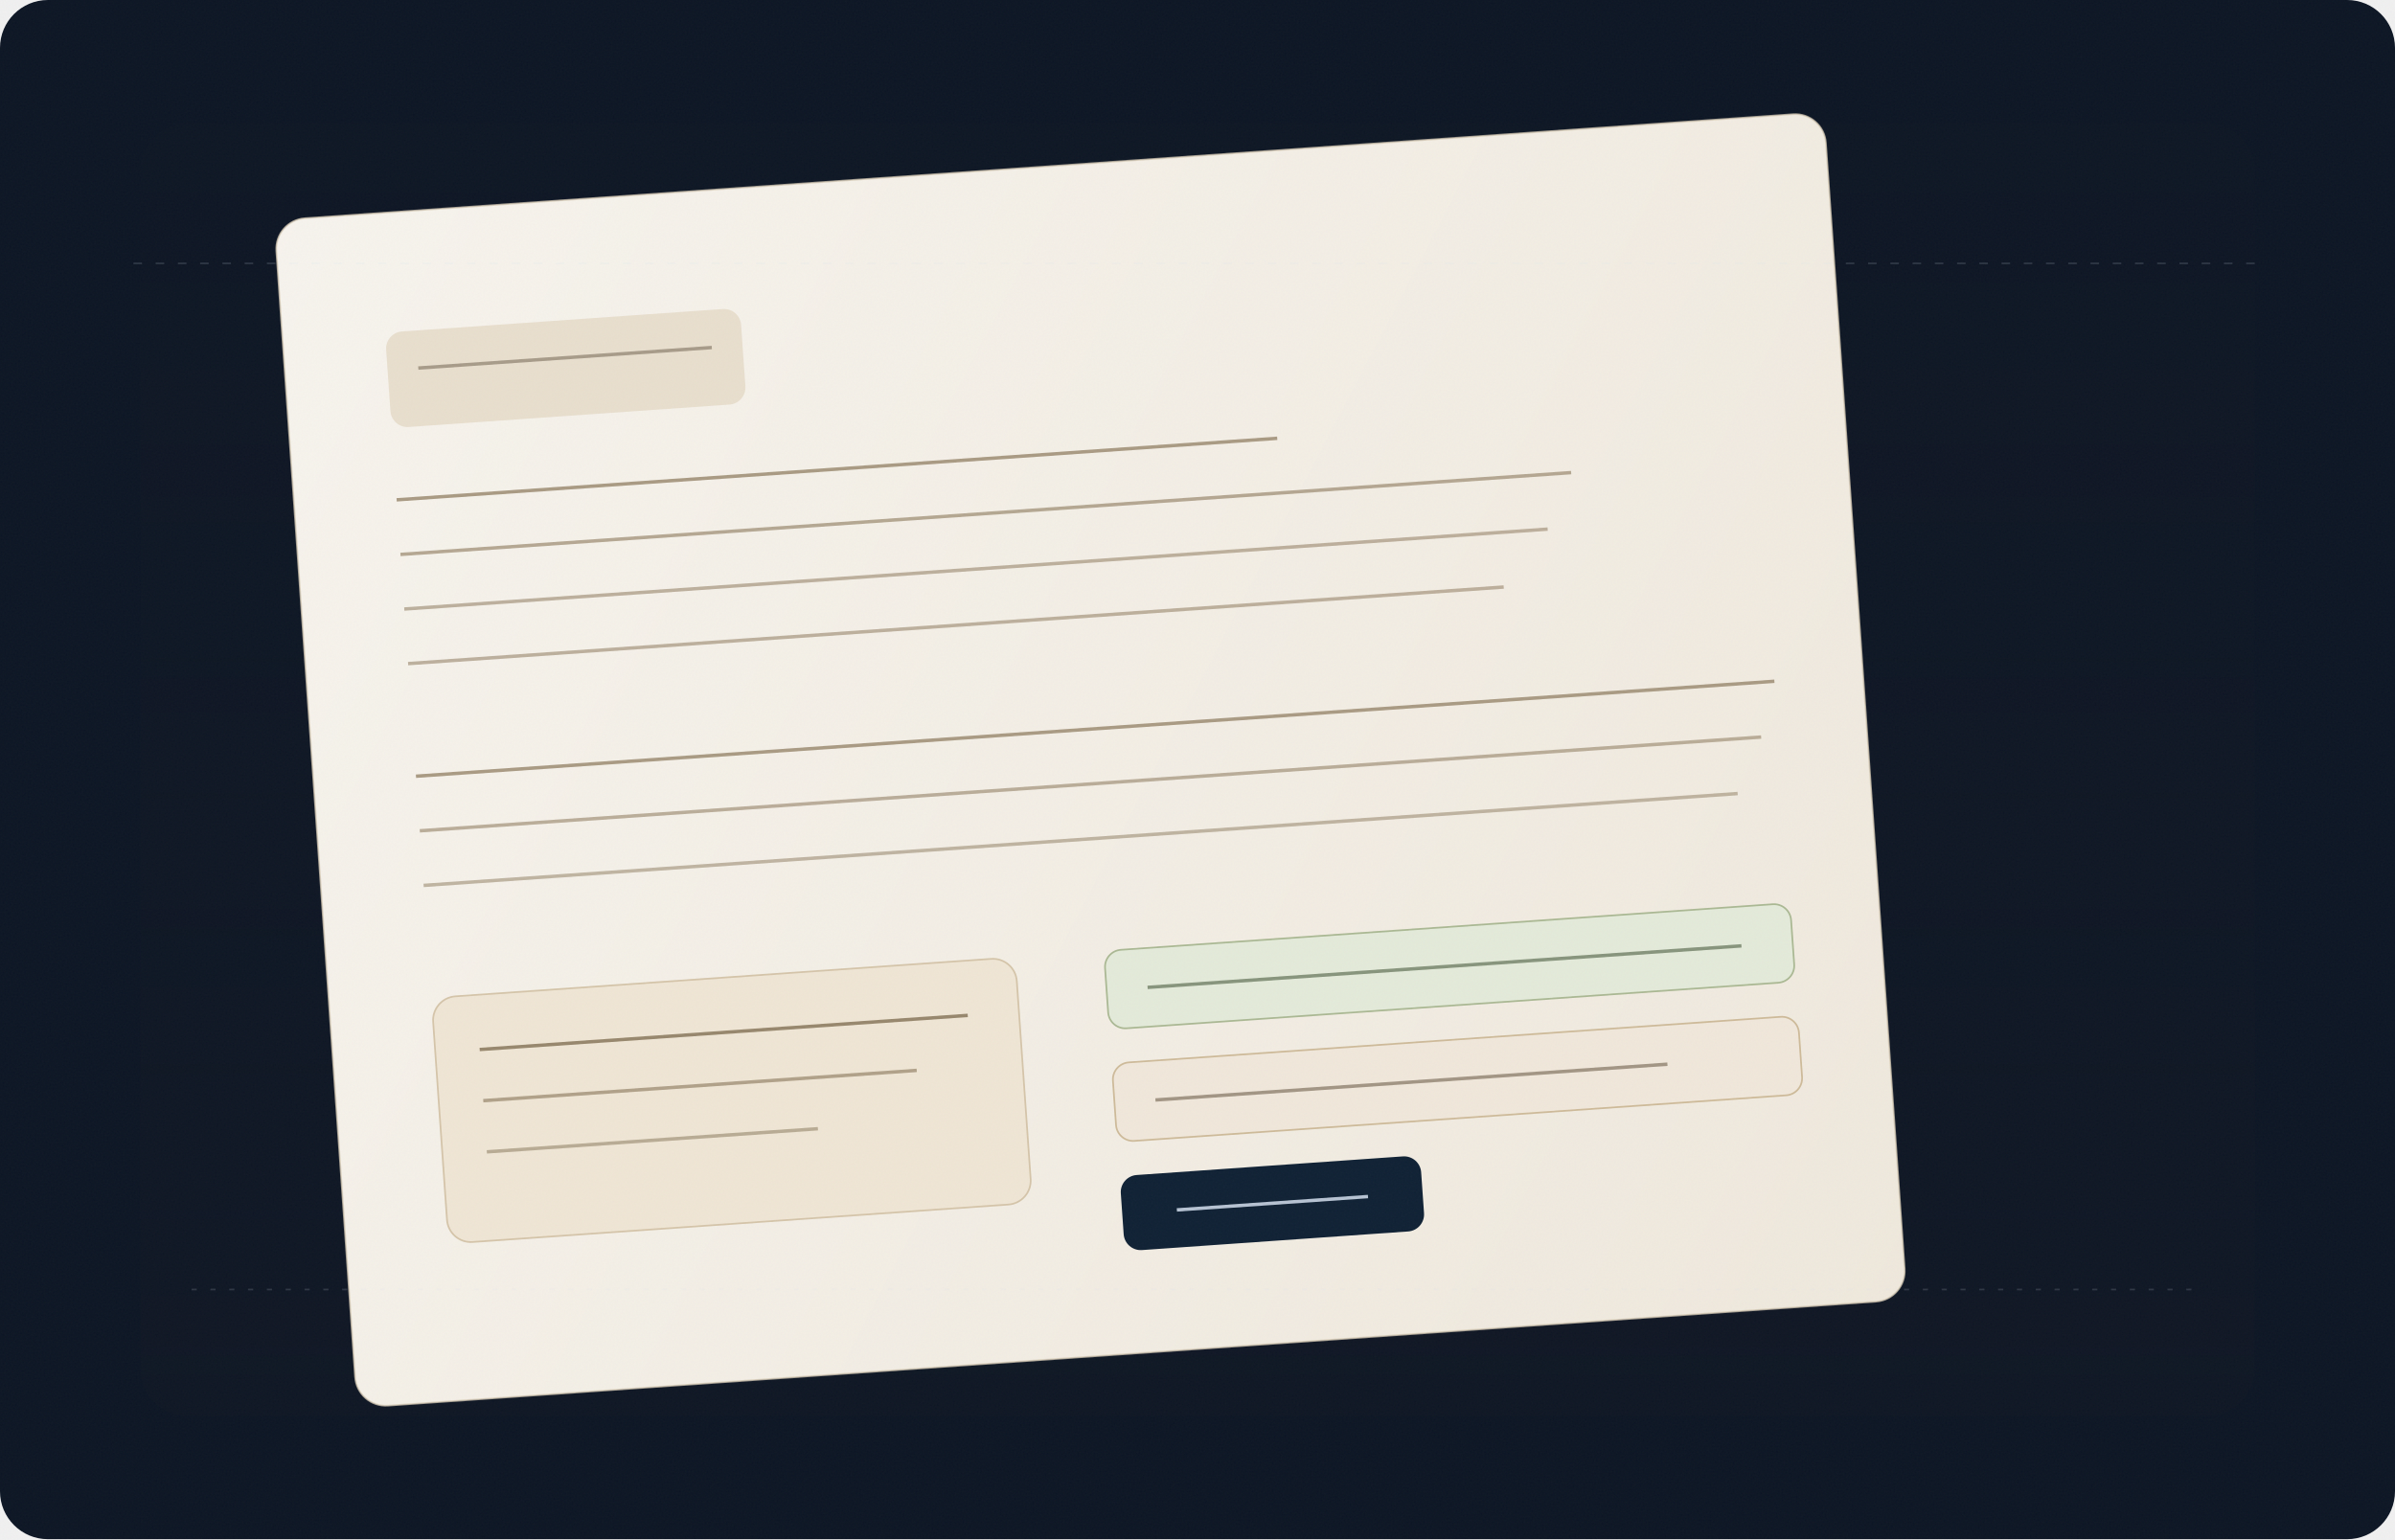
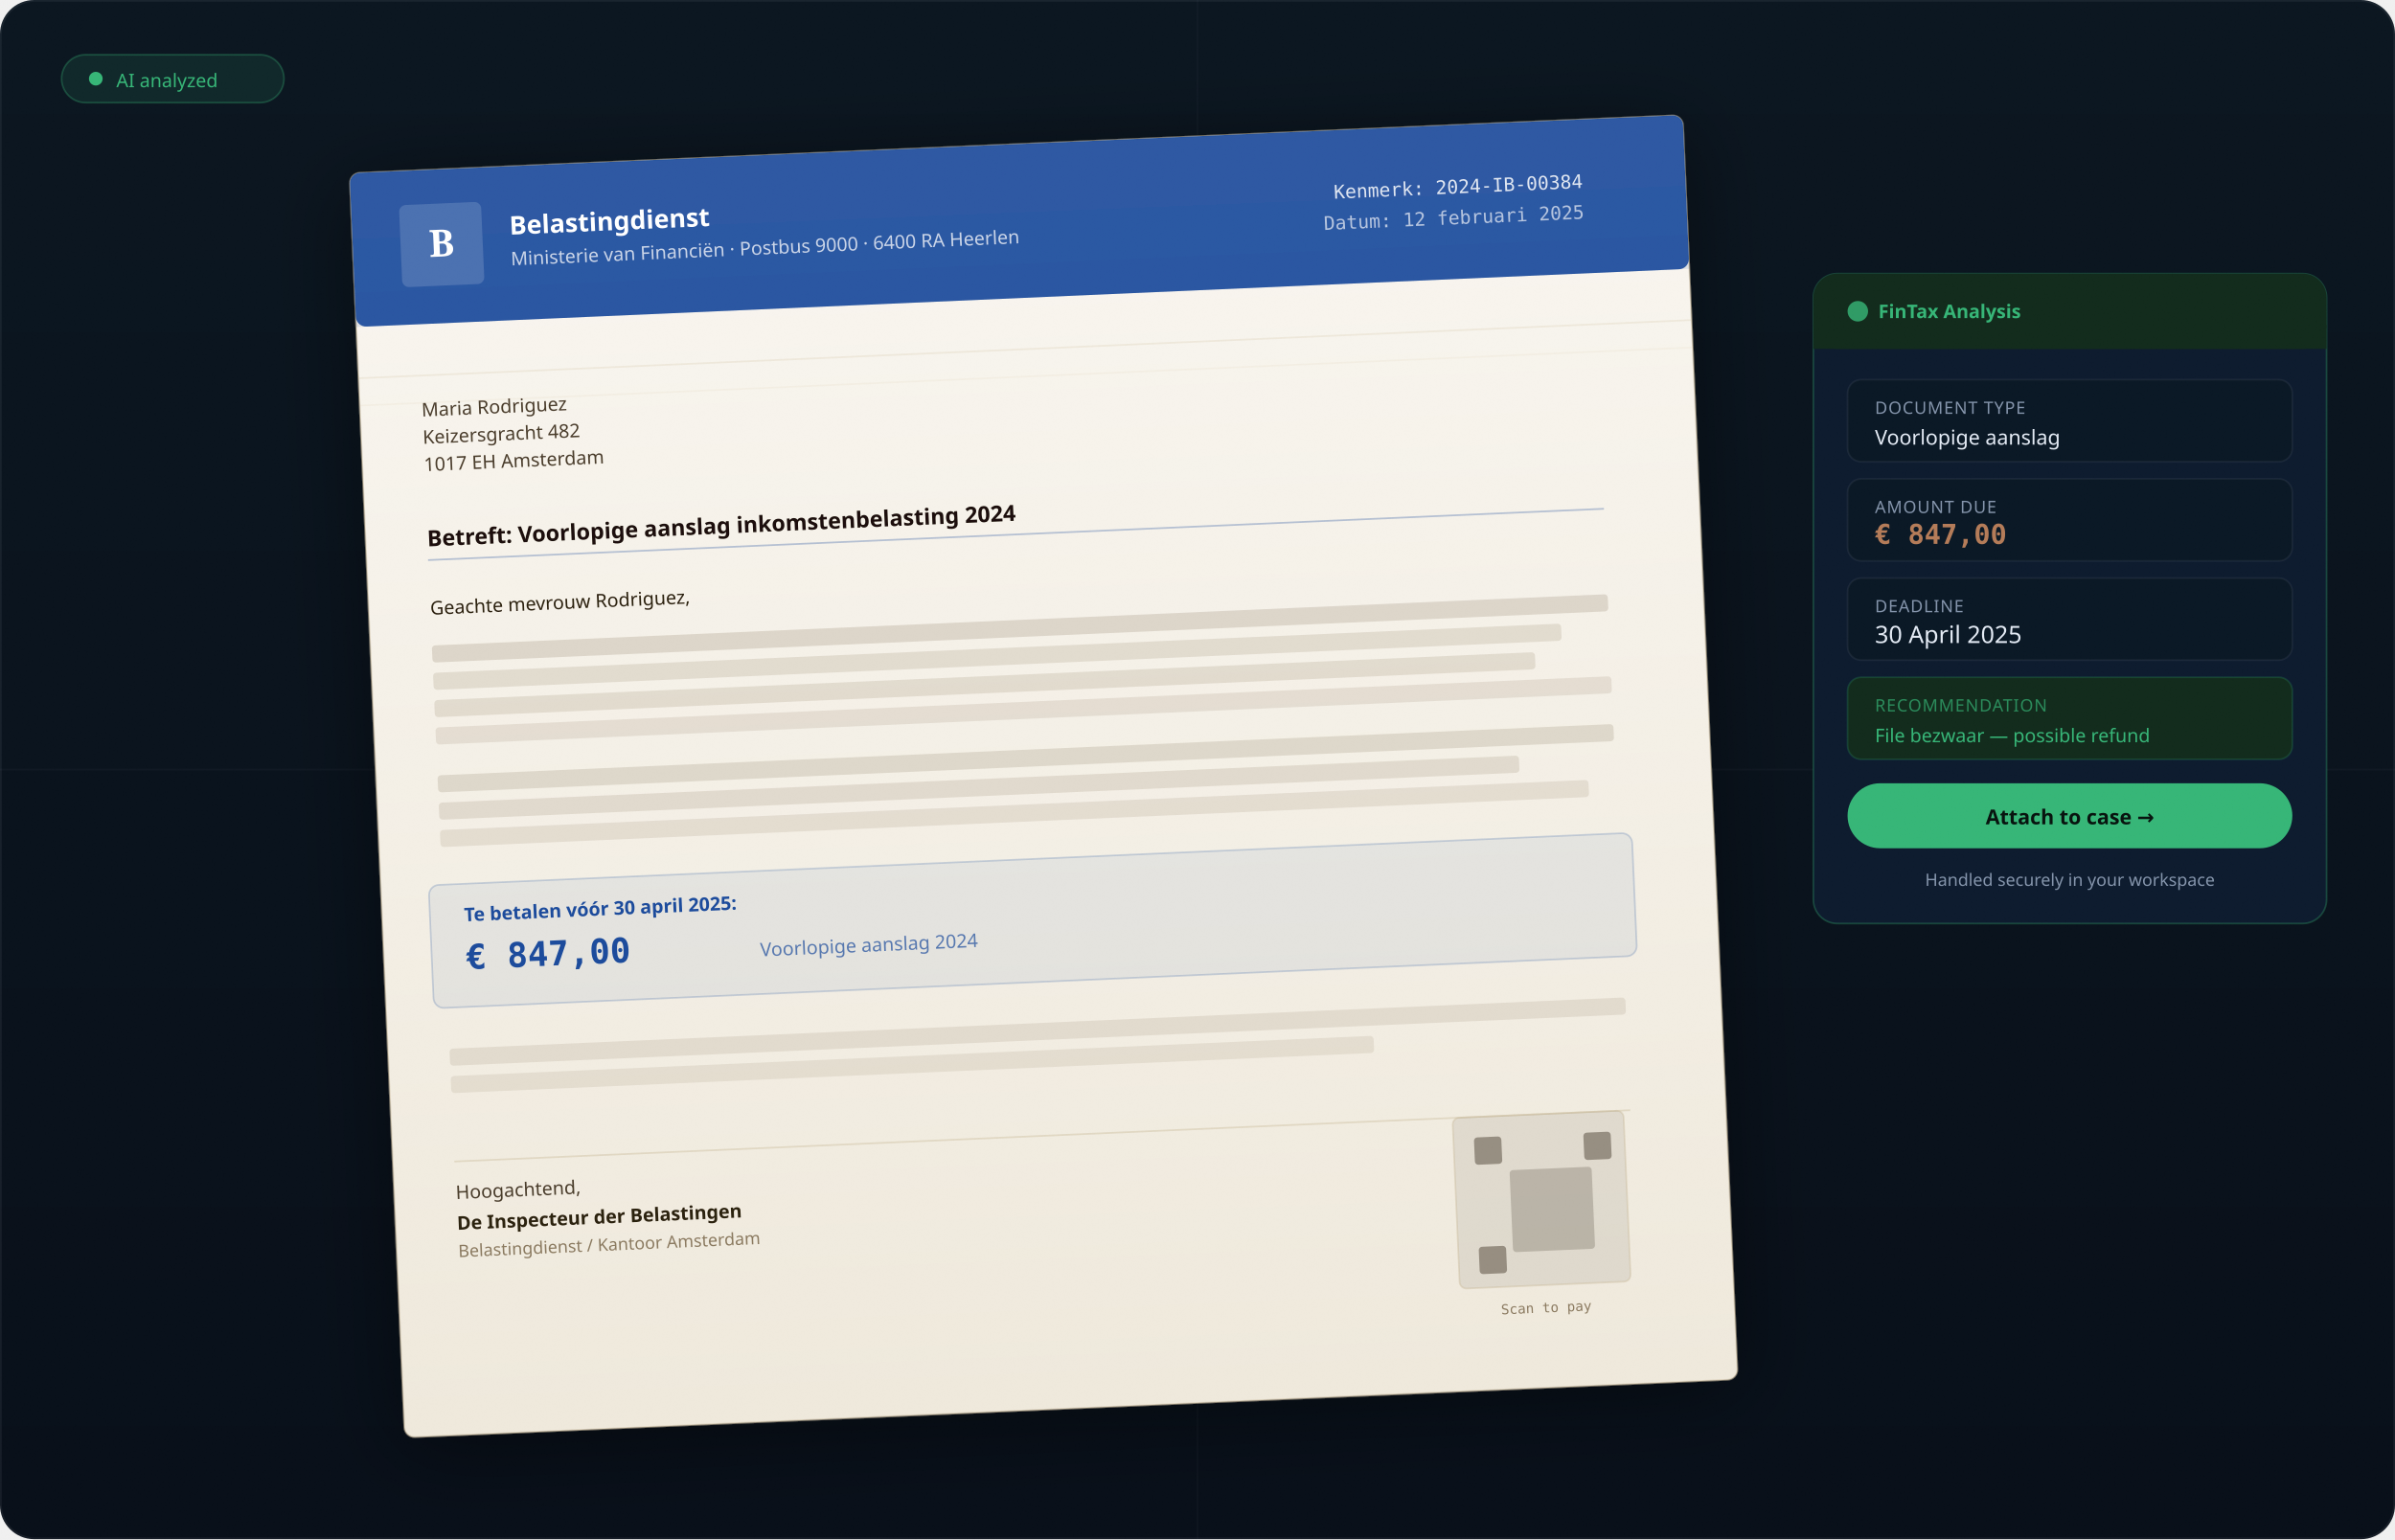
<svg xmlns="http://www.w3.org/2000/svg" width="1400" height="900" viewBox="0 0 1400 900" fill="none">
  <defs>
-     <linearGradient id="paper" x1="112" y1="92" x2="1246" y2="790" gradientUnits="userSpaceOnUse">
-       <stop stop-color="#F7F4EE" />
-       <stop offset="1" stop-color="#EEE7DA" />
+     <linearGradient id="paper-bg" x1="0" y1="0" x2="0" y2="1">
+       <stop offset="0%" stop-color="#F9F6F0" />
+       <stop offset="100%" stop-color="#EFE9DC" />
    </linearGradient>
-     <linearGradient id="shadow" x1="700" y1="90" x2="700" y2="812" gradientUnits="userSpaceOnUse">
-       <stop stop-color="#101724" stop-opacity="0.3" />
-       <stop offset="1" stop-color="#101724" stop-opacity="0.55" />
+     <linearGradient id="shell-dark" x1="0" y1="0" x2="0" y2="1">
+       <stop offset="0%" stop-color="#0B1620" />
+       <stop offset="100%" stop-color="#080F19" />
    </linearGradient>
-     <filter id="grain" x="-20%" y="-20%" width="140%" height="140%">
-       <feTurbulence type="fractalNoise" baseFrequency="0.95" numOctaves="2" stitchTiles="stitch" />
+     <filter id="paper-shadow">
+       <feDropShadow dx="0" dy="8" stdDeviation="24" flood-color="#000000" flood-opacity="0.45" />
+     </filter>
+     <filter id="grain">
+       <feTurbulence type="fractalNoise" baseFrequency="0.9" numOctaves="2" stitchTiles="stitch" />
      <feComponentTransfer>
-         <feFuncA type="table" tableValues="0 0.035" />
+         <feFuncA type="table" tableValues="0 0.03" />
      </feComponentTransfer>
    </filter>
  </defs>
-   <rect width="1400" height="900" rx="28" fill="#0C1524" />
-   <rect x="82" y="72" width="1236" height="756" rx="28" fill="url(#shadow)" />
-   <g transform="rotate(-4 700 450)">
-     <rect x="184" y="92" width="908" height="696" rx="18" fill="url(#paper)" />
-     <rect x="184" y="92" width="908" height="696" rx="18" stroke="#D8CCB7" stroke-opacity="0.75" />
-     <rect x="244" y="162" width="208" height="56" rx="10" fill="#E8DECD" />
-     <path d="M262 184H434" stroke="#716552" stroke-opacity="0.55" stroke-width="2" />
-     <path d="M244 260H760" stroke="#A99A83" stroke-width="2" />
-     <path d="M244 292H930" stroke="#A99A83" stroke-opacity="0.85" stroke-width="2" />
-     <path d="M244 324H914" stroke="#A99A83" stroke-opacity="0.75" stroke-width="2" />
-     <path d="M244 356H886" stroke="#A99A83" stroke-opacity="0.75" stroke-width="2" />
-     <path d="M244 422H1040" stroke="#A99A83" stroke-width="2" />
-     <path d="M244 454H1030" stroke="#A99A83" stroke-opacity="0.78" stroke-width="2" />
-     <path d="M244 486H1014" stroke="#A99A83" stroke-opacity="0.7" stroke-width="2" />
-     <rect x="244" y="552" width="342" height="144" rx="14" fill="#EFE5D4" stroke="#D4C4A9" />
-     <path d="M270 584H556" stroke="#97876D" stroke-width="2" />
-     <path d="M270 614H524" stroke="#97876D" stroke-opacity="0.72" stroke-width="2" />
-     <path d="M270 644H464" stroke="#97876D" stroke-opacity="0.62" stroke-width="2" />
-     <rect x="638" y="552" width="402" height="46" rx="10" fill="#E3EAD9" stroke="#AAB893" />
-     <path d="M662 575H1010" stroke="#4A5B3E" stroke-opacity="0.6" stroke-width="2" />
-     <rect x="638" y="618" width="402" height="46" rx="10" fill="#F0E7DA" stroke="#CDBA99" />
-     <path d="M662 641H962" stroke="#6E604B" stroke-opacity="0.6" stroke-width="2" />
-     <rect x="638" y="684" width="176" height="44" rx="10" fill="#0F2134" />
-     <path d="M670 706H782" stroke="#DAE5F5" stroke-opacity="0.82" stroke-width="2" />
+   <rect width="1400" height="900" rx="20" fill="url(#shell-dark)" />
+   <rect x="0.5" y="0.5" width="1399" height="899" rx="20" fill="none" stroke="#D9E3F0" stroke-opacity="0.07" />
+   <line x1="0" y1="450" x2="1400" y2="450" stroke="#D9E3F0" stroke-opacity="0.03" />
+   <line x1="700" y1="0" x2="700" y2="900" stroke="#D9E3F0" stroke-opacity="0.03" />
+   <rect x="36" y="32" width="130" height="28" rx="14" fill="#36B677" fill-opacity="0.12" stroke="#36B677" stroke-opacity="0.3" />
+   <circle cx="56" cy="46" r="4" fill="#36B677" />
+   <text x="68" y="51" font-family="IBM Plex Sans, sans-serif" font-size="11" fill="#36B677" font-weight="500">AI analyzed</text>
+   <g transform="rotate(-2.5, 700, 450)" filter="url(#paper-shadow)">
+     <rect x="220" y="80" width="780" height="740" rx="6" fill="url(#paper-bg)" />
+     <rect x="220" y="80" width="780" height="740" rx="6" fill="none" stroke="#C8B99A" stroke-opacity="0.5" />
+     <line x1="220" y1="200" x2="1000" y2="200" stroke="#D4C4A4" stroke-opacity="0.25" />
+     <line x1="220" y1="216" x2="1000" y2="216" stroke="#D4C4A4" stroke-opacity="0.12" />
+     <rect x="220" y="80" width="780" height="90" rx="6" fill="#1C4B9C" fill-opacity="0.92" />
+     <rect x="220" y="150" width="780" height="20" rx="0" fill="#1C4B9C" fill-opacity="0.12" />
+     <rect x="248" y="100" width="48" height="48" rx="4" fill="#FFFFFF" fill-opacity="0.15" />
+     <text x="272" y="131" font-family="Georgia, serif" font-size="22" fill="#FFFFFF" text-anchor="middle" font-weight="700">B</text>
+     <text x="312" y="120" font-family="IBM Plex Sans, sans-serif" font-size="15" fill="#FFFFFF" font-weight="600">Belastingdienst</text>
+     <text x="312" y="138" font-family="IBM Plex Sans, sans-serif" font-size="11" fill="#FFFFFF" fill-opacity="0.75">Ministerie van Financiën · Postbus 9000 · 6400 RA Heerlen</text>
+     <text x="940" y="120" font-family="IBM Plex Mono, monospace" font-size="11" fill="#FFFFFF" fill-opacity="0.85" text-anchor="end">Kenmerk: 2024-IB-00384</text>
+     <text x="940" y="138" font-family="IBM Plex Mono, monospace" font-size="11" fill="#FFFFFF" fill-opacity="0.65" text-anchor="end">Datum: 12 februari 2025</text>
+     <text x="256" y="224" font-family="IBM Plex Sans, sans-serif" font-size="11" fill="#4A3C2C">Maria Rodriguez</text>
+     <text x="256" y="240" font-family="IBM Plex Sans, sans-serif" font-size="11" fill="#4A3C2C">Keizersgracht 482</text>
+     <text x="256" y="256" font-family="IBM Plex Sans, sans-serif" font-size="11" fill="#4A3C2C">1017 EH Amsterdam</text>
+     <text x="256" y="300" font-family="IBM Plex Sans, sans-serif" font-size="13" fill="#1A1008" font-weight="700">Betreft: Voorlopige aanslag inkomstenbelasting 2024</text>
+     <line x1="256" y1="308" x2="944" y2="308" stroke="#1C4B9C" stroke-opacity="0.3" stroke-width="1" />
+     <text x="256" y="340" font-family="IBM Plex Sans, sans-serif" font-size="11" fill="#2C2010">Geachte mevrouw Rodriguez,</text>
+     <rect x="256" y="358" width="688" height="10" rx="2" fill="#8B7A60" fill-opacity="0.22" />
+     <rect x="256" y="374" width="660" height="10" rx="2" fill="#8B7A60" fill-opacity="0.18" />
+     <rect x="256" y="390" width="644" height="10" rx="2" fill="#8B7A60" fill-opacity="0.18" />
+     <rect x="256" y="406" width="688" height="10" rx="2" fill="#8B7A60" fill-opacity="0.16" />
+     <rect x="256" y="434" width="688" height="10" rx="2" fill="#8B7A60" fill-opacity="0.20" />
+     <rect x="256" y="450" width="632" height="10" rx="2" fill="#8B7A60" fill-opacity="0.18" />
+     <rect x="256" y="466" width="672" height="10" rx="2" fill="#8B7A60" fill-opacity="0.16" />
+     <rect x="248" y="498" width="704" height="72" rx="6" fill="#1C4B9C" fill-opacity="0.07" stroke="#1C4B9C" stroke-opacity="0.2" />
+     <text x="268" y="520" font-family="IBM Plex Sans, sans-serif" font-size="11" fill="#1C4B9C" font-weight="600">Te betalen vóór 30 april 2025:</text>
+     <text x="268" y="548" font-family="IBM Plex Mono, monospace" font-size="20" fill="#1C4B9C" font-weight="700">€ 847,00</text>
+     <text x="440" y="548" font-family="IBM Plex Sans, sans-serif" font-size="11" fill="#1C4B9C" fill-opacity="0.7">Voorlopige aanslag 2024</text>
+     <rect x="256" y="594" width="688" height="10" rx="2" fill="#8B7A60" fill-opacity="0.16" />
+     <rect x="256" y="610" width="540" height="10" rx="2" fill="#8B7A60" fill-opacity="0.14" />
+     <line x1="256" y1="660" x2="944" y2="660" stroke="#C8B99A" stroke-opacity="0.4" />
+     <text x="256" y="682" font-family="IBM Plex Sans, sans-serif" font-size="11" fill="#4A3C2C">Hoogachtend,</text>
+     <text x="256" y="700" font-family="IBM Plex Sans, sans-serif" font-size="11" fill="#2C2010" font-weight="600">De Inspecteur der Belastingen</text>
+     <text x="256" y="716" font-family="IBM Plex Sans, sans-serif" font-size="10" fill="#8B7A60">Belastingdienst / Kantoor Amsterdam</text>
+     <rect x="840" y="660" width="100" height="100" rx="4" fill="#1A1008" fill-opacity="0.08" stroke="#C8B99A" stroke-opacity="0.4" />
+     <rect x="852" y="672" width="16" height="16" rx="2" fill="#2C2010" fill-opacity="0.4" />
+     <rect x="916" y="672" width="16" height="16" rx="2" fill="#2C2010" fill-opacity="0.4" />
+     <rect x="852" y="736" width="16" height="16" rx="2" fill="#2C2010" fill-opacity="0.4" />
+     <rect x="872" y="692" width="48" height="48" rx="2" fill="#2C2010" fill-opacity="0.2" />
+     <text x="890" y="776" font-family="IBM Plex Mono, monospace" font-size="8" fill="#8B7A60" text-anchor="middle">Scan to pay</text>
  </g>
-   <g opacity="0.16">
-     <path d="M78 154H1322" stroke="#D6E0ED" stroke-dasharray="5 8" />
-     <path d="M112 754H1288" stroke="#D6E0ED" stroke-dasharray="3 8" />
-   </g>
-   <rect width="1400" height="900" rx="28" filter="url(#grain)" />
+   <rect x="1060" y="160" width="300" height="380" rx="14" fill="#0D1B2E" stroke="#36B677" stroke-opacity="0.3" />
+   <rect x="1060" y="160" width="300" height="44" rx="14" fill="#122B1C" />
+   <rect x="1060" y="190" width="300" height="14" rx="0" fill="#122B1C" />
+   <circle cx="1086" cy="182" r="6" fill="#36B677" fill-opacity="0.8" />
+   <text x="1098" y="186" font-family="IBM Plex Sans, sans-serif" font-size="11" fill="#36B677" font-weight="600">FinTax Analysis</text>
+   <rect x="1080" y="222" width="260" height="48" rx="8" fill="#0A1825" stroke="#D9E3F0" stroke-opacity="0.07" />
+   <text x="1096" y="242" font-family="IBM Plex Sans, sans-serif" font-size="10" fill="#8494AB" letter-spacing="0.5">DOCUMENT TYPE</text>
+   <text x="1096" y="260" font-family="IBM Plex Sans, sans-serif" font-size="12" fill="#E4EBF5" font-weight="500">Voorlopige aanslag</text>
+   <rect x="1080" y="280" width="260" height="48" rx="8" fill="#0A1825" stroke="#D9E3F0" stroke-opacity="0.07" />
+   <text x="1096" y="300" font-family="IBM Plex Sans, sans-serif" font-size="10" fill="#8494AB" letter-spacing="0.5">AMOUNT DUE</text>
+   <text x="1096" y="318" font-family="IBM Plex Mono, monospace" font-size="16" fill="#B47B58" font-weight="600">€ 847,00</text>
+   <rect x="1080" y="338" width="260" height="48" rx="8" fill="#0A1825" stroke="#D9E3F0" stroke-opacity="0.07" />
+   <text x="1096" y="358" font-family="IBM Plex Sans, sans-serif" font-size="10" fill="#8494AB" letter-spacing="0.5">DEADLINE</text>
+   <text x="1096" y="376" font-family="IBM Plex Sans, sans-serif" font-size="14" fill="#E4EBF5" font-weight="500">30 April 2025</text>
+   <rect x="1080" y="396" width="260" height="48" rx="8" fill="#122B1C" stroke="#36B677" stroke-opacity="0.2" />
+   <text x="1096" y="416" font-family="IBM Plex Sans, sans-serif" font-size="10" fill="#36B677" fill-opacity="0.7" letter-spacing="0.5">RECOMMENDATION</text>
+   <text x="1096" y="434" font-family="IBM Plex Sans, sans-serif" font-size="11" fill="#36B677">File bezwaar — possible refund</text>
+   <rect x="1080" y="458" width="260" height="38" rx="19" fill="#36B677" />
+   <text x="1210" y="482" font-family="IBM Plex Sans, sans-serif" font-size="12" fill="#07130E" text-anchor="middle" font-weight="600">Attach to case →</text>
+   <rect x="1080" y="506" width="260" height="18" rx="4" fill="none" />
+   <text x="1210" y="518" font-family="IBM Plex Sans, sans-serif" font-size="10" fill="#8494AB" text-anchor="middle">Handled securely in your workspace</text>
+   <rect width="1400" height="900" rx="20" filter="url(#grain)" opacity="0.35" />
</svg>
